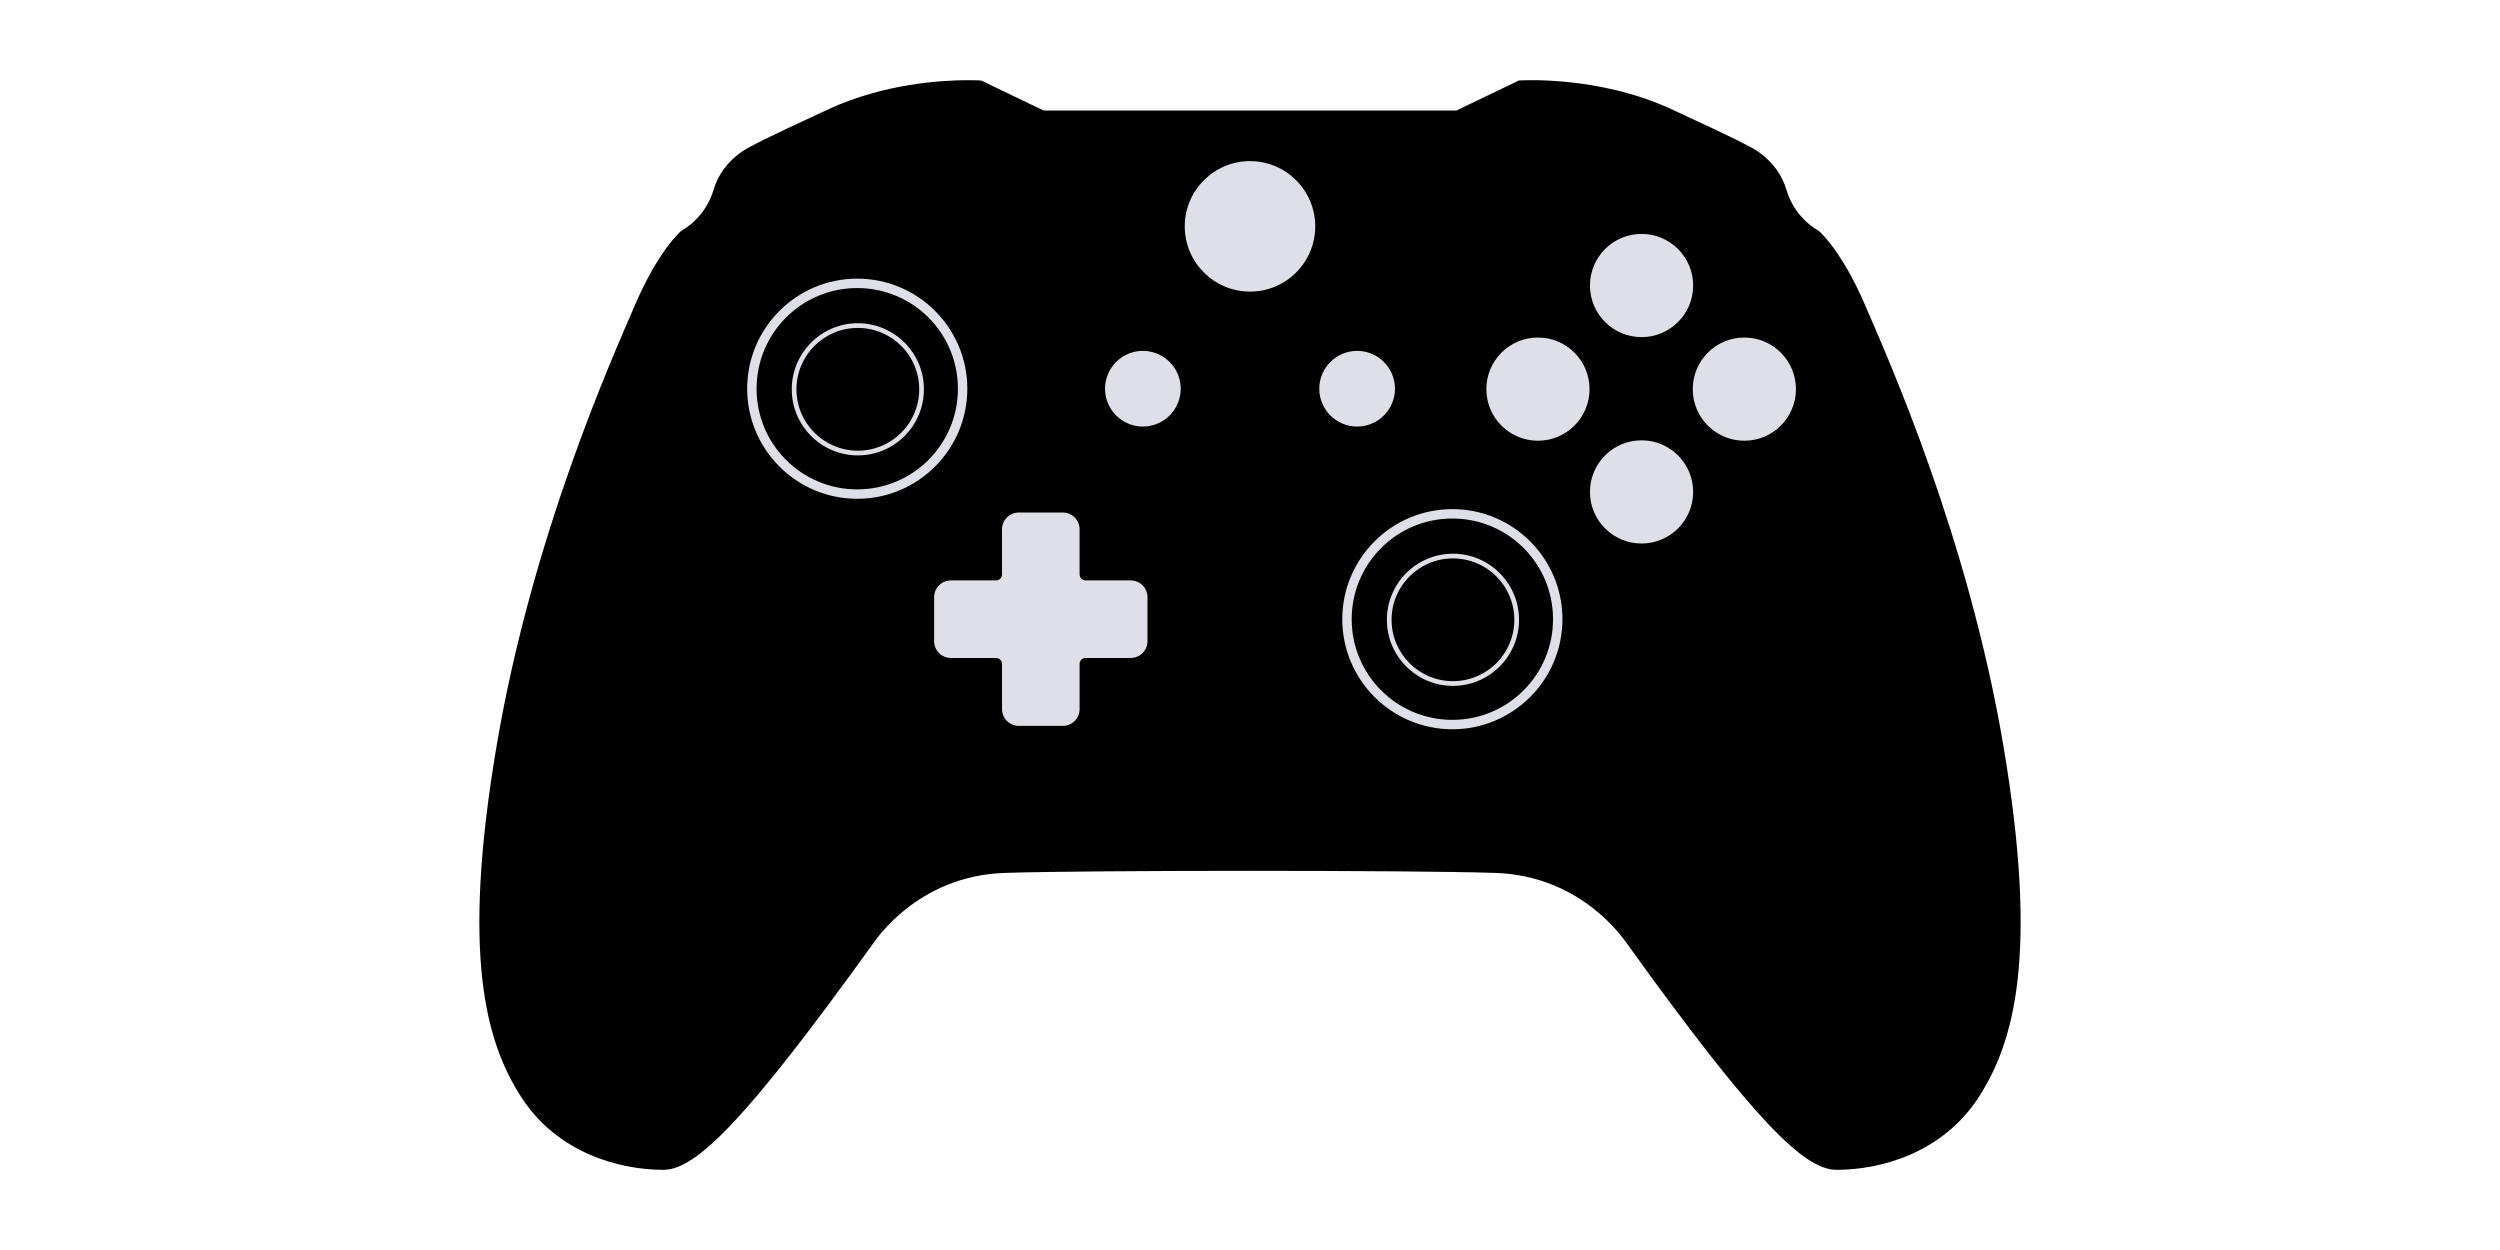
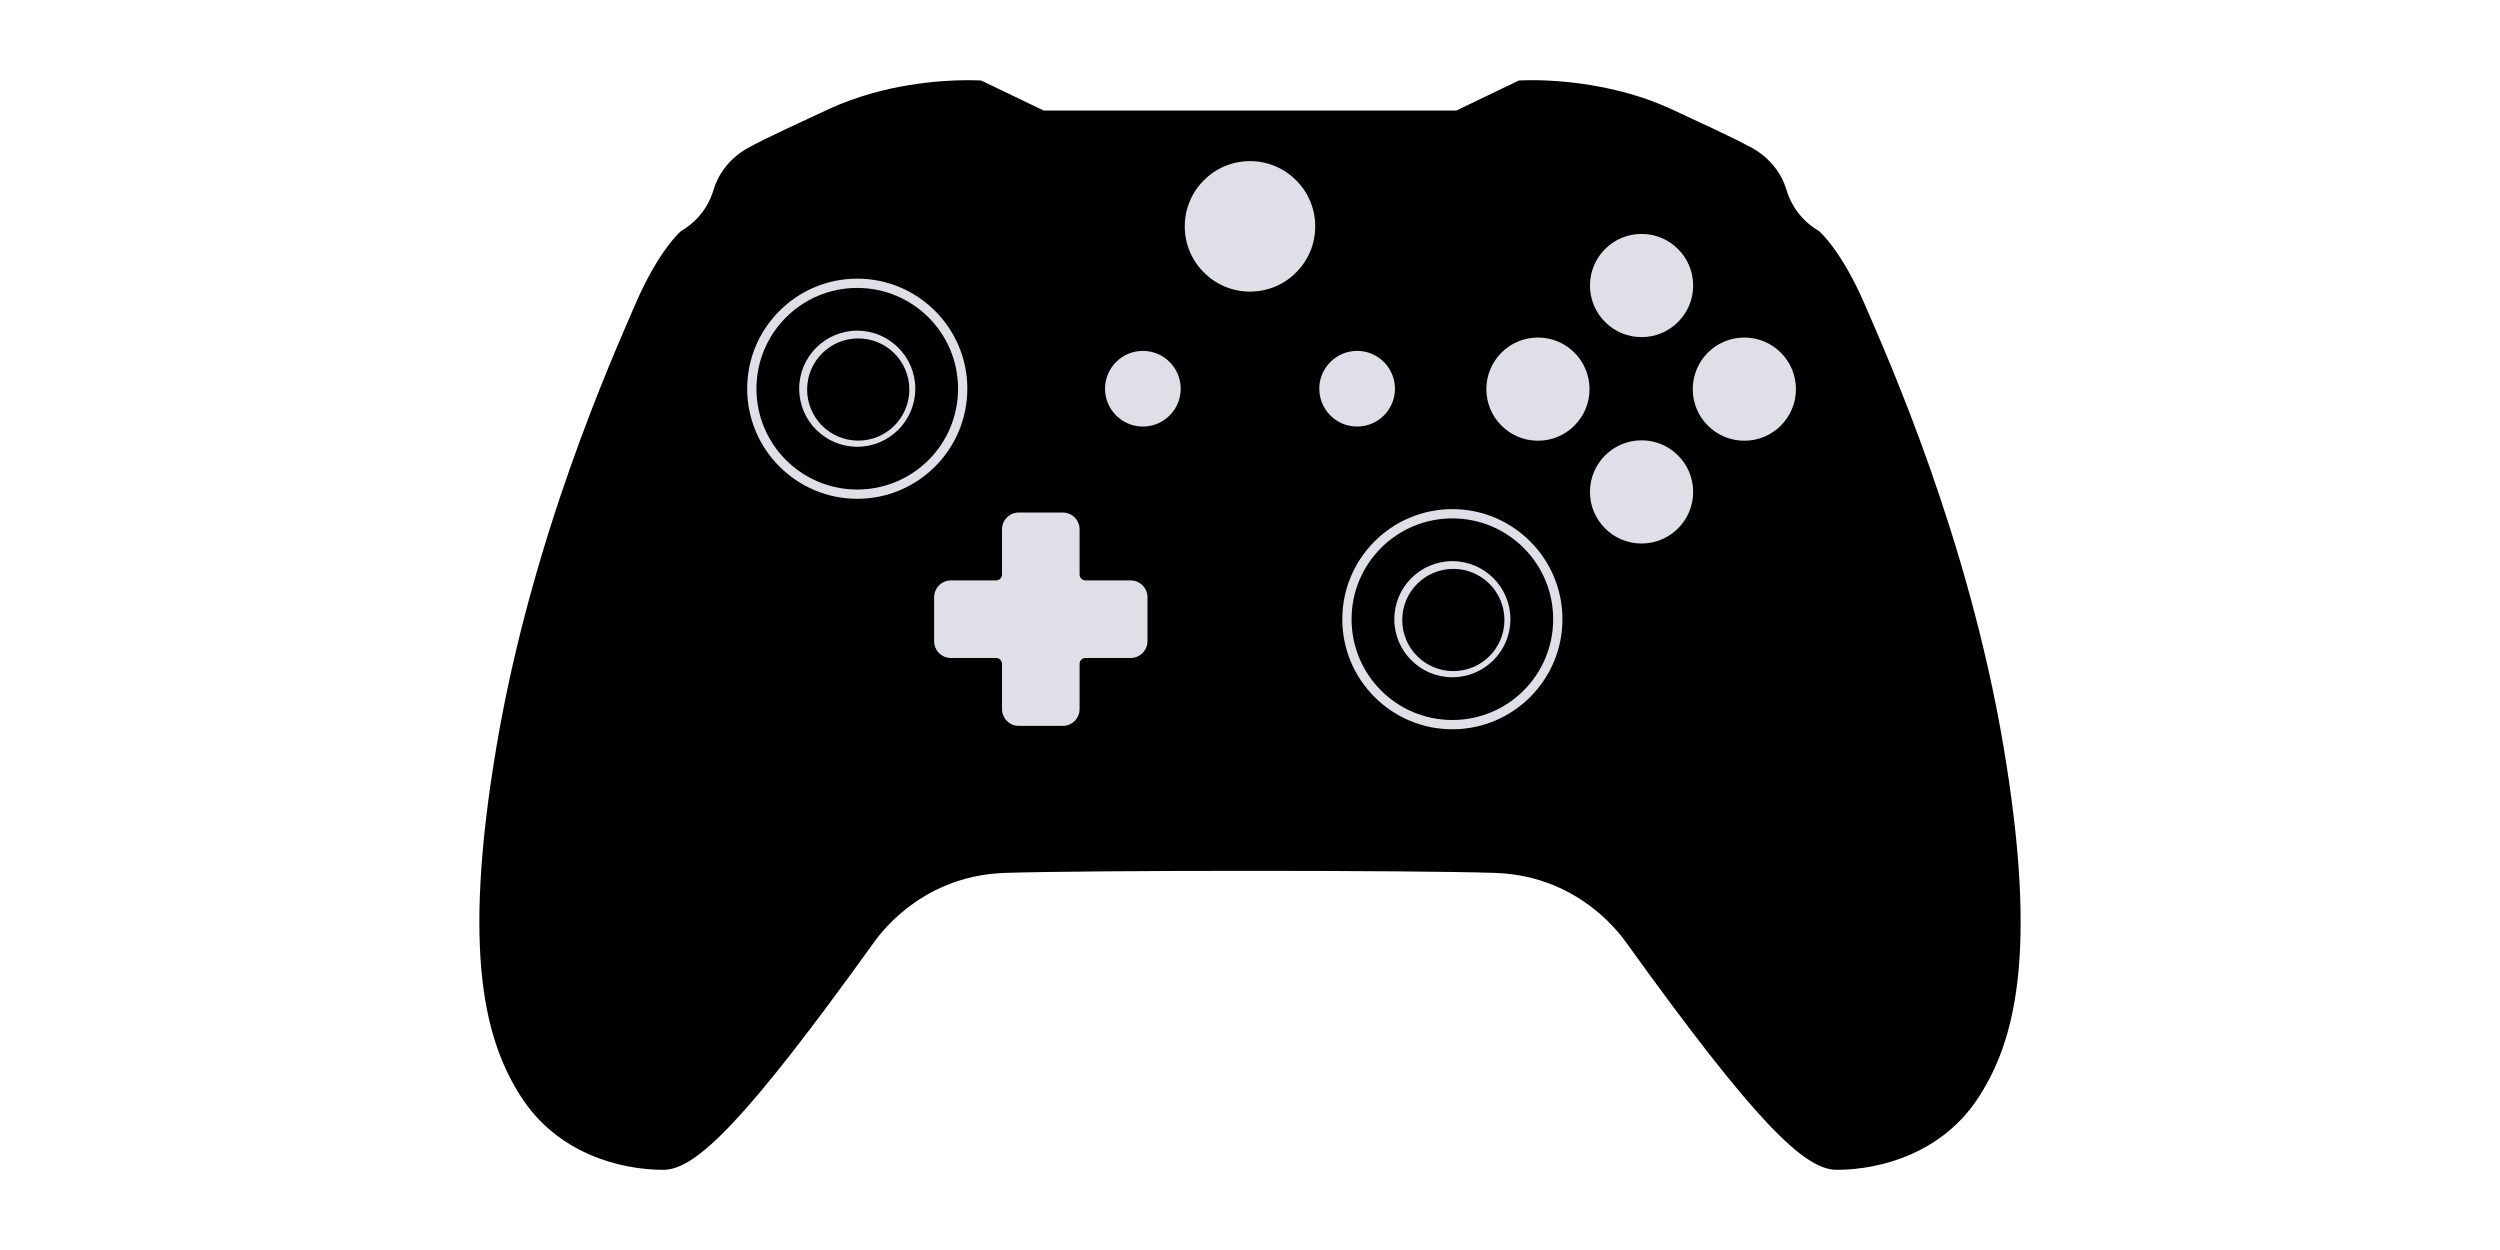
<svg xmlns="http://www.w3.org/2000/svg" xml:space="preserve" width="1000" height="500">
  <path d="M386.83 32.073c-10.13.031-33.148 1.363-55.205 11.518-14.45 6.652-22.09 10.308-26.137 12.31-2.023 1.002-3.146 1.59-3.787 1.94-.384.21-.429.252-.588.355-.243.099-11.917 4.892-15.736 17.852a28.12 28.12 0 0 1-12.766 16.234l-.148.088-.131.111s-2.359 2.054-5.74 6.68c-3.382 4.627-7.893 11.918-12.524 22.666-9.13 21.19-41.25 92.675-55.43 176.531-14.169 83.793-4.31 118.485 9.848 140.454 14.327 22.229 38.936 29.117 56.897 29.117 12.965-.001 32.898-19.655 83.806-90.451.18-.189.128-.168.178-.237l.203-.283c.16-.225.378-.532.662-.916a59 59 0 0 1 2.49-3.127 69 69 0 0 1 9.782-9.398c8.684-6.849 21.684-13.77 39.422-14.354 33.578-1.107 162.577-1.104 196.156 0 17.738.584 30.738 7.505 39.422 14.354a69 69 0 0 1 9.78 9.4 59 59 0 0 1 3.356 4.324c.05.068.002.05.172.229 51.093 71.052 70.9 90.457 83.807 90.459 17.963 0 42.57-6.89 56.894-29.117 14.158-21.968 24.016-56.66 9.852-140.448-14.174-83.85-46.298-155.347-55.428-176.539-4.63-10.75-9.141-18.04-12.523-22.666s-5.74-6.678-5.74-6.678l-.131-.11-.149-.089a28.12 28.12 0 0 1-12.767-16.234l-.002-.008c-3.821-12.954-15.492-17.745-15.735-17.844-.16-.104-.203-.146-.586-.355-.64-.35-1.763-.938-3.787-1.94-4.046-2.003-11.687-5.658-26.136-12.31-29.409-13.538-60.528-11.395-60.528-11.395l-.361.026-24.934 11.988H417.447l-24.934-11.988-.36-.026s-1.946-.133-5.323-.123" style="fill:#000;fill-rule:evenodd;stroke-width:3.083;stroke-linecap:round;stroke-miterlimit:7;paint-order:stroke markers fill" />
-   <path d="M580.944 203.648c-24.296 0-44.032 19.735-44.032 44.03s19.736 44.03 44.031 44.03 44.031-19.734 44.031-44.03-19.736-44.03-44.03-44.03m0 3.761c22.26 0 40.267 18.008 40.267 40.27 0 22.261-18.006 40.267-40.268 40.267s-40.267-18.006-40.267-40.267 18.005-40.27 40.267-40.27" style="baseline-shift:baseline;display:inline;overflow:visible;vector-effect:none;fill:#dfdfe7;stop-color:#000;fill-opacity:1" />
-   <path d="M581.181 221.483c-14.586 0-26.431 11.846-26.431 26.432s11.845 26.432 26.431 26.432 26.432-11.846 26.432-26.432-11.845-26.432-26.432-26.432m0 1.883c13.57 0 24.55 10.98 24.55 24.55s-10.98 24.548-24.55 24.548-24.55-10.98-24.55-24.549c0-13.57 10.98-24.549 24.55-24.549" style="baseline-shift:baseline;display:inline;overflow:visible;vector-effect:none;fill:#dfdfe7;stop-color:#000;fill-opacity:1" />
  <path d="M500 64.448c-14.4 0-26.097 11.697-26.097 26.098S485.6 116.645 500 116.645s26.096-11.698 26.096-26.099S514.402 64.448 500 64.448" style="baseline-shift:baseline;display:inline;overflow:visible;vector-effect:none;fill:#dfdfe7;stroke-width:1.084;stop-color:#000;fill-opacity:1" />
  <path d="M407.538 205.006a6.713 6.713 0 0 0-6.73 6.73v18.058a2.37 2.37 0 0 1-2.372 2.372H380.38a6.713 6.713 0 0 0-6.73 6.729v17.567a6.713 6.713 0 0 0 6.73 6.73h18.056a2.37 2.37 0 0 1 2.372 2.37v18.058a6.713 6.713 0 0 0 6.73 6.73h17.568a6.713 6.713 0 0 0 6.728-6.73v-18.057a2.37 2.37 0 0 1 2.372-2.372h18.06a6.713 6.713 0 0 0 6.727-6.729v-17.567a6.713 6.713 0 0 0-6.728-6.729h-18.06a2.37 2.37 0 0 1-2.372-2.372v-18.058a6.713 6.713 0 0 0-6.727-6.729z" style="fill:#dfdfe7;fill-rule:evenodd;stroke:none;stroke-width:2.854;stroke-miterlimit:7;paint-order:stroke markers fill;fill-opacity:1" />
-   <path d="M342.9 111.457c-24.296 0-44.032 19.735-44.032 44.03s19.736 44.03 44.031 44.03 44.031-19.734 44.031-44.03-19.736-44.03-44.03-44.03m0 3.761c22.26 0 40.267 18.008 40.267 40.27 0 22.261-18.006 40.267-40.268 40.267s-40.267-18.006-40.267-40.267 18.005-40.27 40.267-40.27" style="baseline-shift:baseline;display:inline;overflow:visible;vector-effect:none;fill:#dfdfe7;stop-color:#000;fill-opacity:1" />
-   <path d="M343.137 129.292c-14.586 0-26.431 11.846-26.431 26.432s11.845 26.432 26.431 26.432 26.432-11.846 26.432-26.432-11.845-26.432-26.432-26.432m0 1.883c13.57 0 24.55 10.98 24.55 24.55s-10.98 24.548-24.55 24.548-24.55-10.98-24.55-24.549c0-13.57 10.98-24.549 24.55-24.549" style="baseline-shift:baseline;display:inline;overflow:visible;vector-effect:none;fill:#dfdfe7;stop-color:#000;fill-opacity:1" />
  <circle cx="656.623" cy="114.209" r="19.229" style="fill:#dfdfe7;stroke:#dfdfe7;stroke-width:2.822;fill-opacity:1;stroke-opacity:1" />
  <circle cx="656.623" cy="196.768" r="19.229" style="fill:#dfdfe7;stroke:#dfdfe7;stroke-width:2.822;fill-opacity:1;stroke-opacity:1" />
  <circle cx="-155.652" cy="615.18" r="19.229" style="fill:#dfdfe7;stroke:#dfdfe7;stroke-width:2.822;fill-opacity:1;stroke-opacity:1" transform="rotate(-90)" />
  <circle cx="-155.652" cy="697.738" r="19.229" style="fill:#dfdfe7;stroke:#dfdfe7;stroke-width:2.822;fill-opacity:1;stroke-opacity:1" transform="rotate(-90)" />
  <g style="fill:#dfdfe7;fill-opacity:1">
    <path d="M542.851 140.352c-8.348 0-15.137 6.788-15.137 15.136 0 8.349 6.789 15.135 15.137 15.135s15.137-6.786 15.137-15.135-6.789-15.136-15.137-15.136m-85.702 0c8.348 0 15.137 6.788 15.137 15.136 0 8.349-6.79 15.135-15.137 15.135s-15.137-6.786-15.137-15.135 6.789-15.136 15.137-15.136" style="baseline-shift:baseline;display:inline;overflow:visible;vector-effect:none;fill:#dfdfe7;stop-color:#000;fill-opacity:1" />
  </g>
+   <g style="fill:#dfdfe7;fill-opacity:1">
+     <path d="M546.145 730.753c-14.012 0-25.392 11.38-25.392 25.392s11.38 25.391 25.392 25.391 25.391-11.38 25.391-25.391c0-14.012-11.38-25.392-25.391-25.392m.424 3.39c12.354 0 22.347 9.992 22.347 22.346s-9.993 22.35-22.347 22.35-22.349-9.994-22.349-22.349c0-12.354 9.993-22.345 22.349-22.345" style="baseline-shift:baseline;display:inline;overflow:visible;vector-effect:none;fill:#dfdfe7;fill-opacity:1;stroke-width:1.079;stop-color:#000" transform="translate(81.464 -443.858)scale(.91456)" />
+     <path d="M546.145 708C519.579 708 498 729.58 498 756.145s21.58 48.144 48.144 48.144c26.566 0 48.145-21.579 48.145-48.143 0-26.567-21.579-48.146-48.144-48.146m0 4.06c24.371 0 44.086 19.712 44.086 44.086 0 24.37-19.715 44.084-44.086 44.084-24.372 0-44.087-19.712-44.087-44.085 0-24.372 19.715-44.087 44.087-44.087" style="baseline-shift:baseline;display:inline;overflow:visible;vector-effect:none;fill:#dfdfe7;fill-opacity:1;stroke-width:1.079;stop-color:#000" transform="translate(81.464 -443.858)scale(.91456)" />
+   </g>
+   <g style="fill:#dfdfe7;fill-opacity:1">
+     <path d="M546.145 730.753c-14.012 0-25.392 11.38-25.392 25.392s11.38 25.391 25.392 25.391 25.391-11.38 25.391-25.391c0-14.012-11.38-25.392-25.391-25.392m.424 3.39c12.354 0 22.347 9.992 22.347 22.346s-9.993 22.35-22.347 22.35-22.349-9.994-22.349-22.349c0-12.354 9.993-22.345 22.349-22.345" style="baseline-shift:baseline;display:inline;overflow:visible;vector-effect:none;fill:#dfdfe7;fill-opacity:1;stroke-width:1.079;stop-color:#000" transform="translate(-156.58 -536.049)scale(.91456)" />
+     <path d="M546.145 708C519.579 708 498 729.58 498 756.145s21.58 48.144 48.144 48.144c26.566 0 48.145-21.579 48.145-48.143 0-26.567-21.579-48.146-48.144-48.146m0 4.06c24.371 0 44.086 19.712 44.086 44.086 0 24.37-19.715 44.084-44.086 44.084-24.372 0-44.087-19.712-44.087-44.085 0-24.372 19.715-44.087 44.087-44.087" style="baseline-shift:baseline;display:inline;overflow:visible;vector-effect:none;fill:#dfdfe7;fill-opacity:1;stroke-width:1.079;stop-color:#000" transform="translate(-156.58 -536.049)scale(.91456)" />
+   </g>
</svg>
